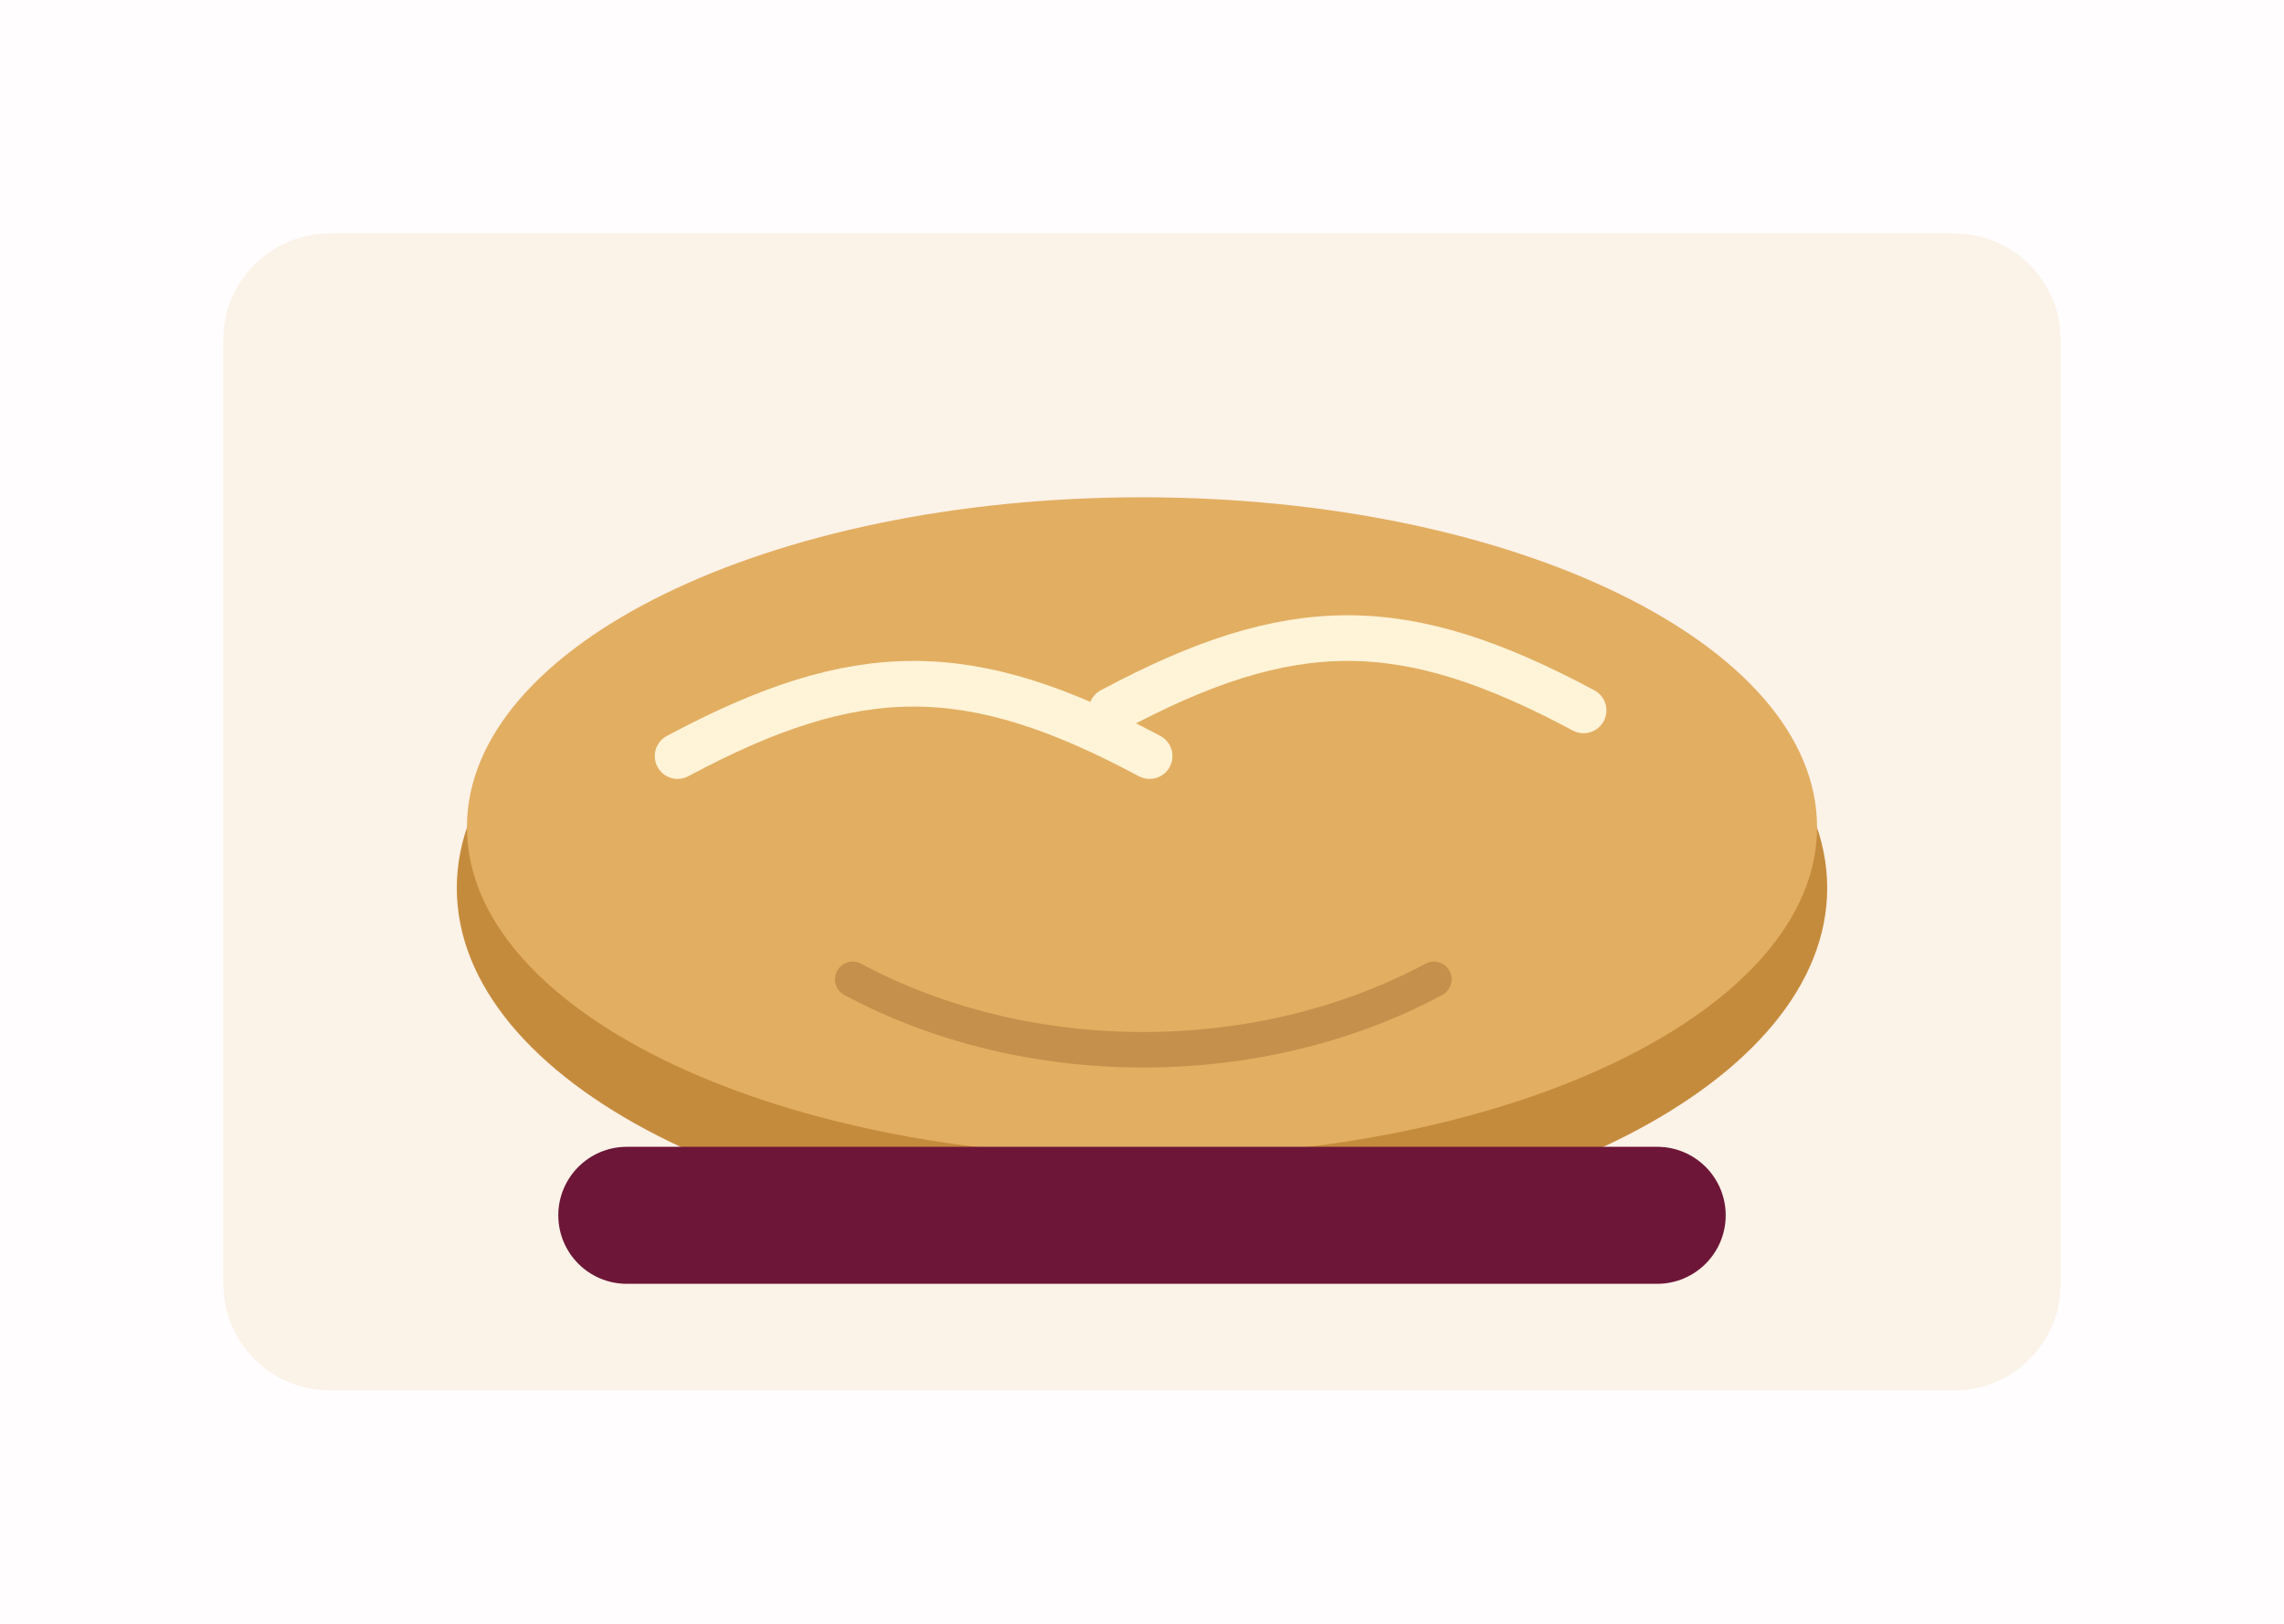
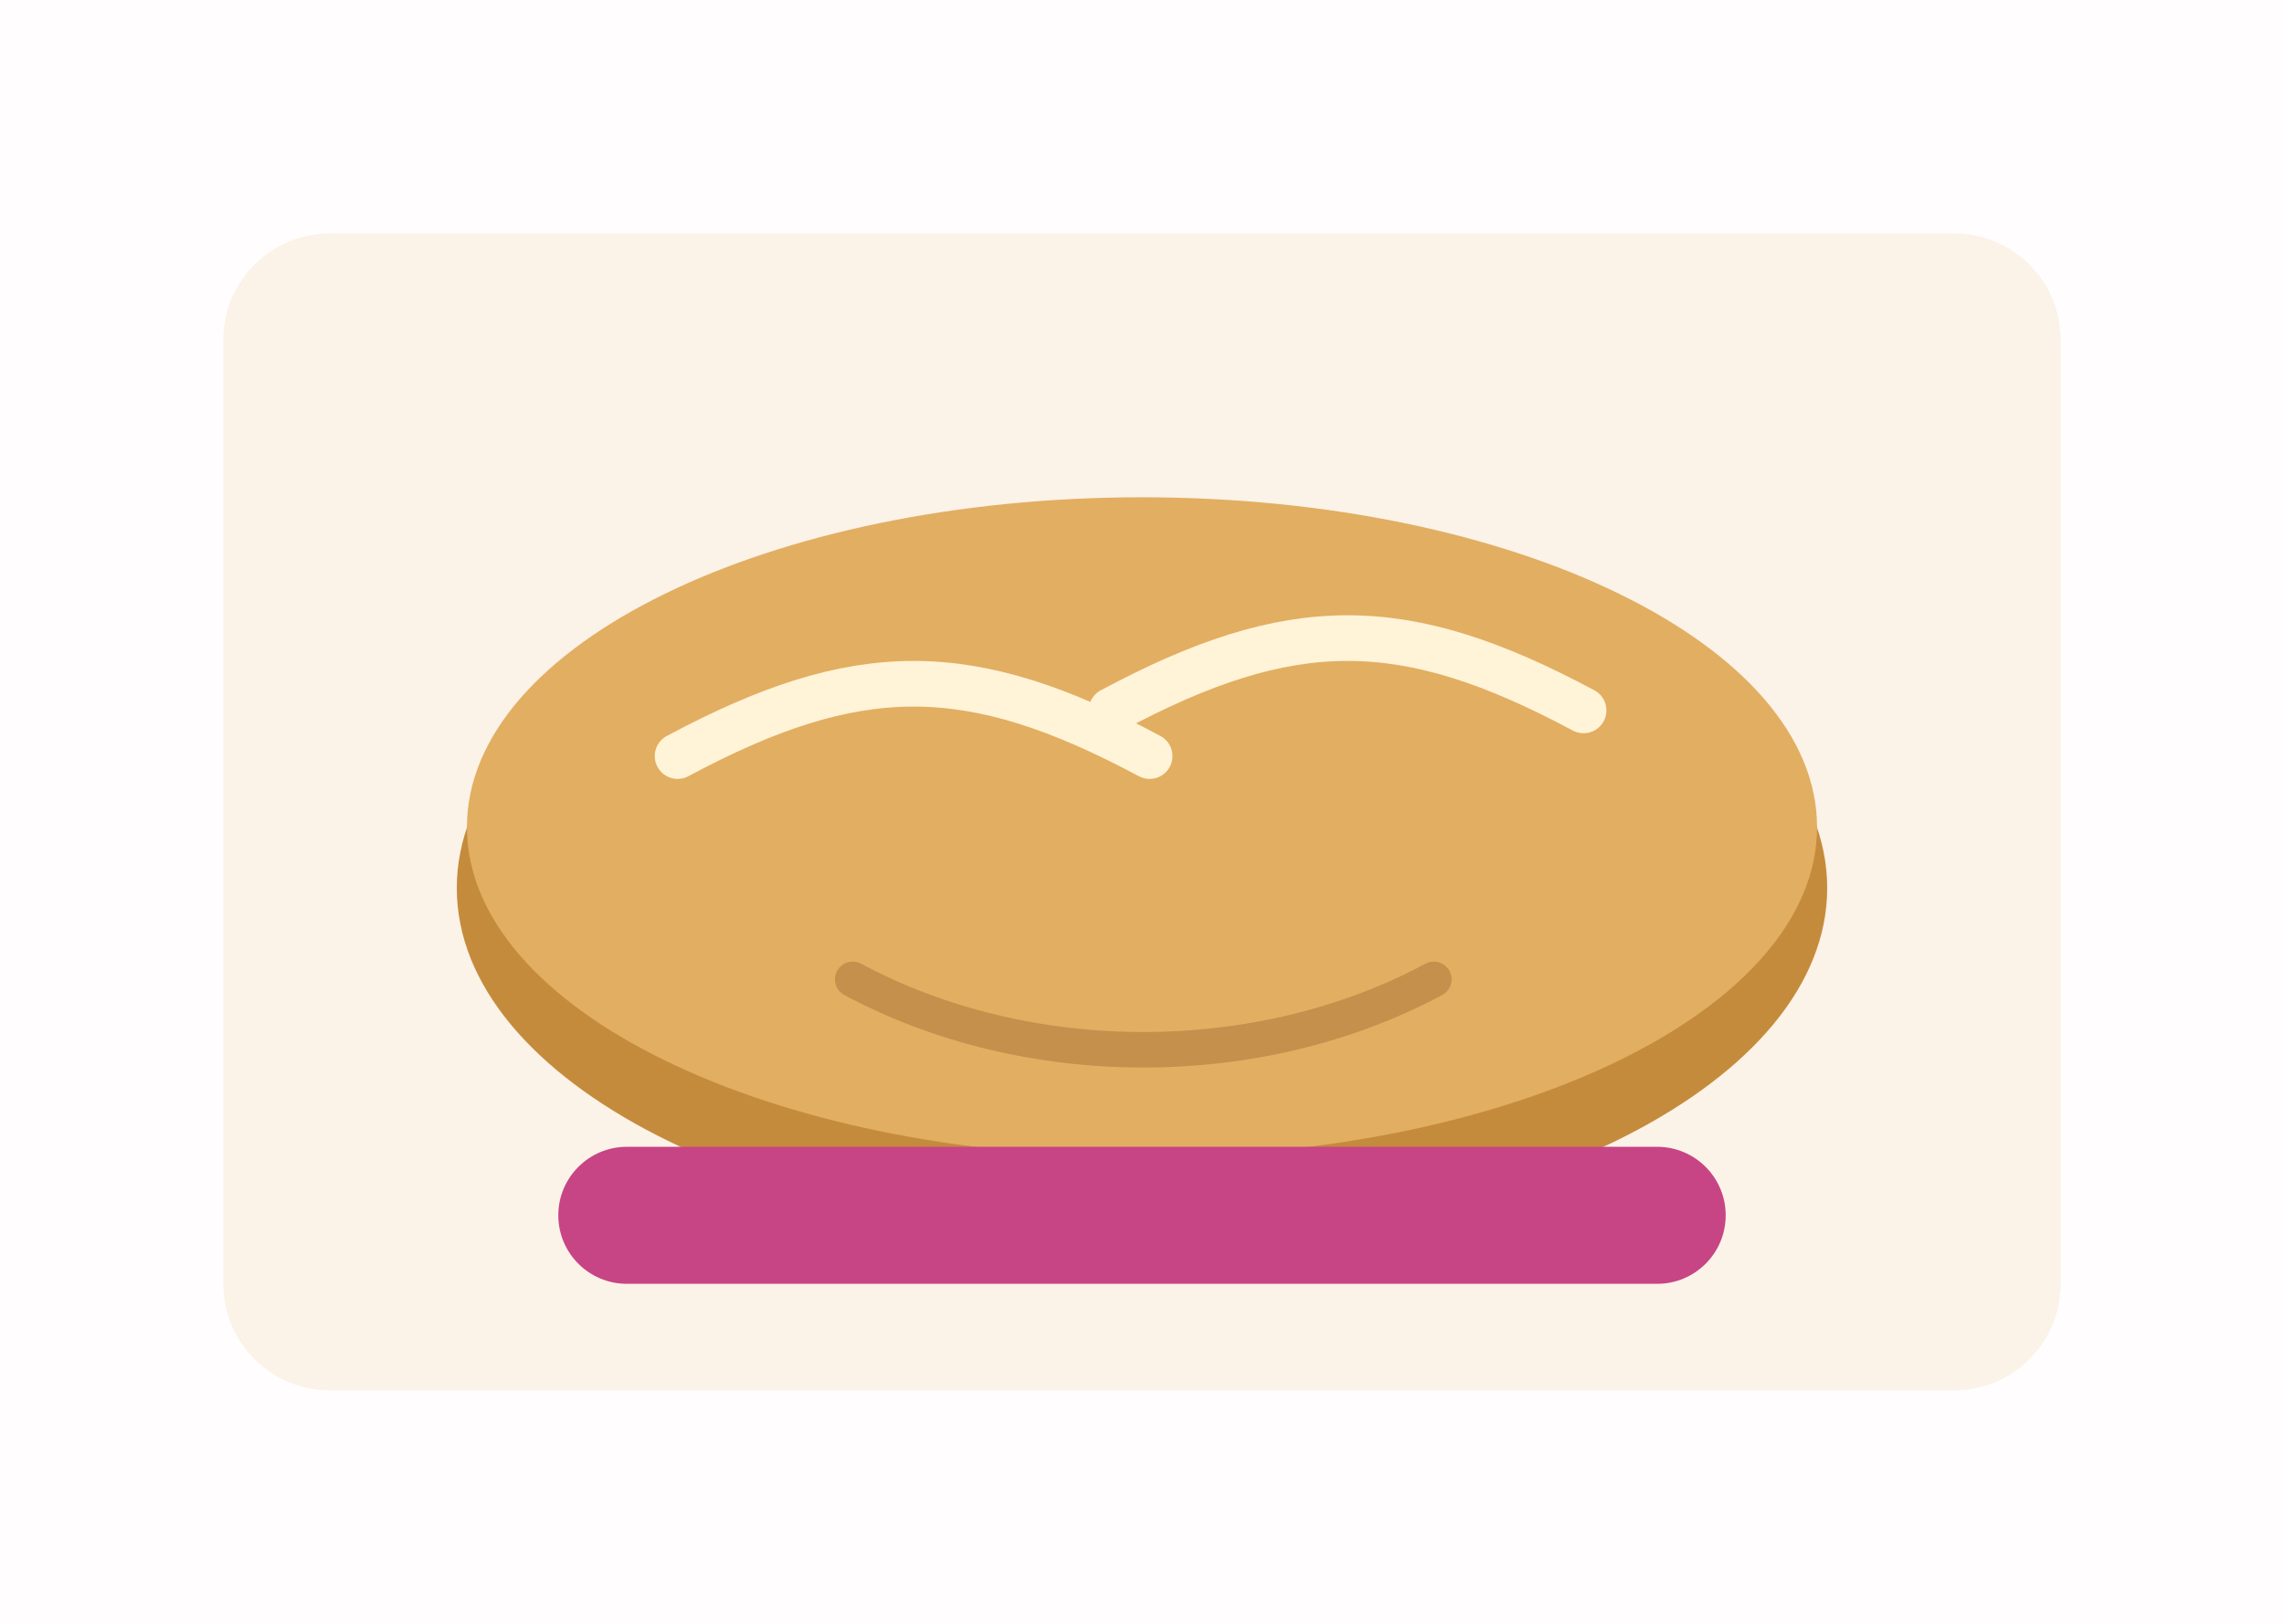
<svg xmlns="http://www.w3.org/2000/svg" width="900" height="640" viewBox="0 0 900 640" fill="none">
  <rect width="900" height="640" fill="#FFFDFD" />
  <rect x="88" y="92" width="724" height="456" rx="42" fill="#FBF2E8" />
  <ellipse cx="450" cy="350" rx="270" ry="138" fill="#C58B3C" />
  <ellipse cx="450" cy="326" rx="266" ry="130" fill="#E2AE61" />
  <path d="M267 298C338 260 382 260 453 298" stroke="#FFF3D8" stroke-width="18" stroke-linecap="round" />
  <path d="M438 280C509 242 553 242 624 280" stroke="#FFF3D8" stroke-width="18" stroke-linecap="round" />
  <path d="M336 386C405 423 496 423 565 386" stroke="#8E5A26" stroke-width="14" stroke-linecap="round" opacity="0.35" />
-   <rect x="220" y="452" width="460" height="54" rx="27" fill="#6D1637" />
+   <rect x="220" y="452" width="460" height="54" rx="27" fill="#C74485" />
</svg>
